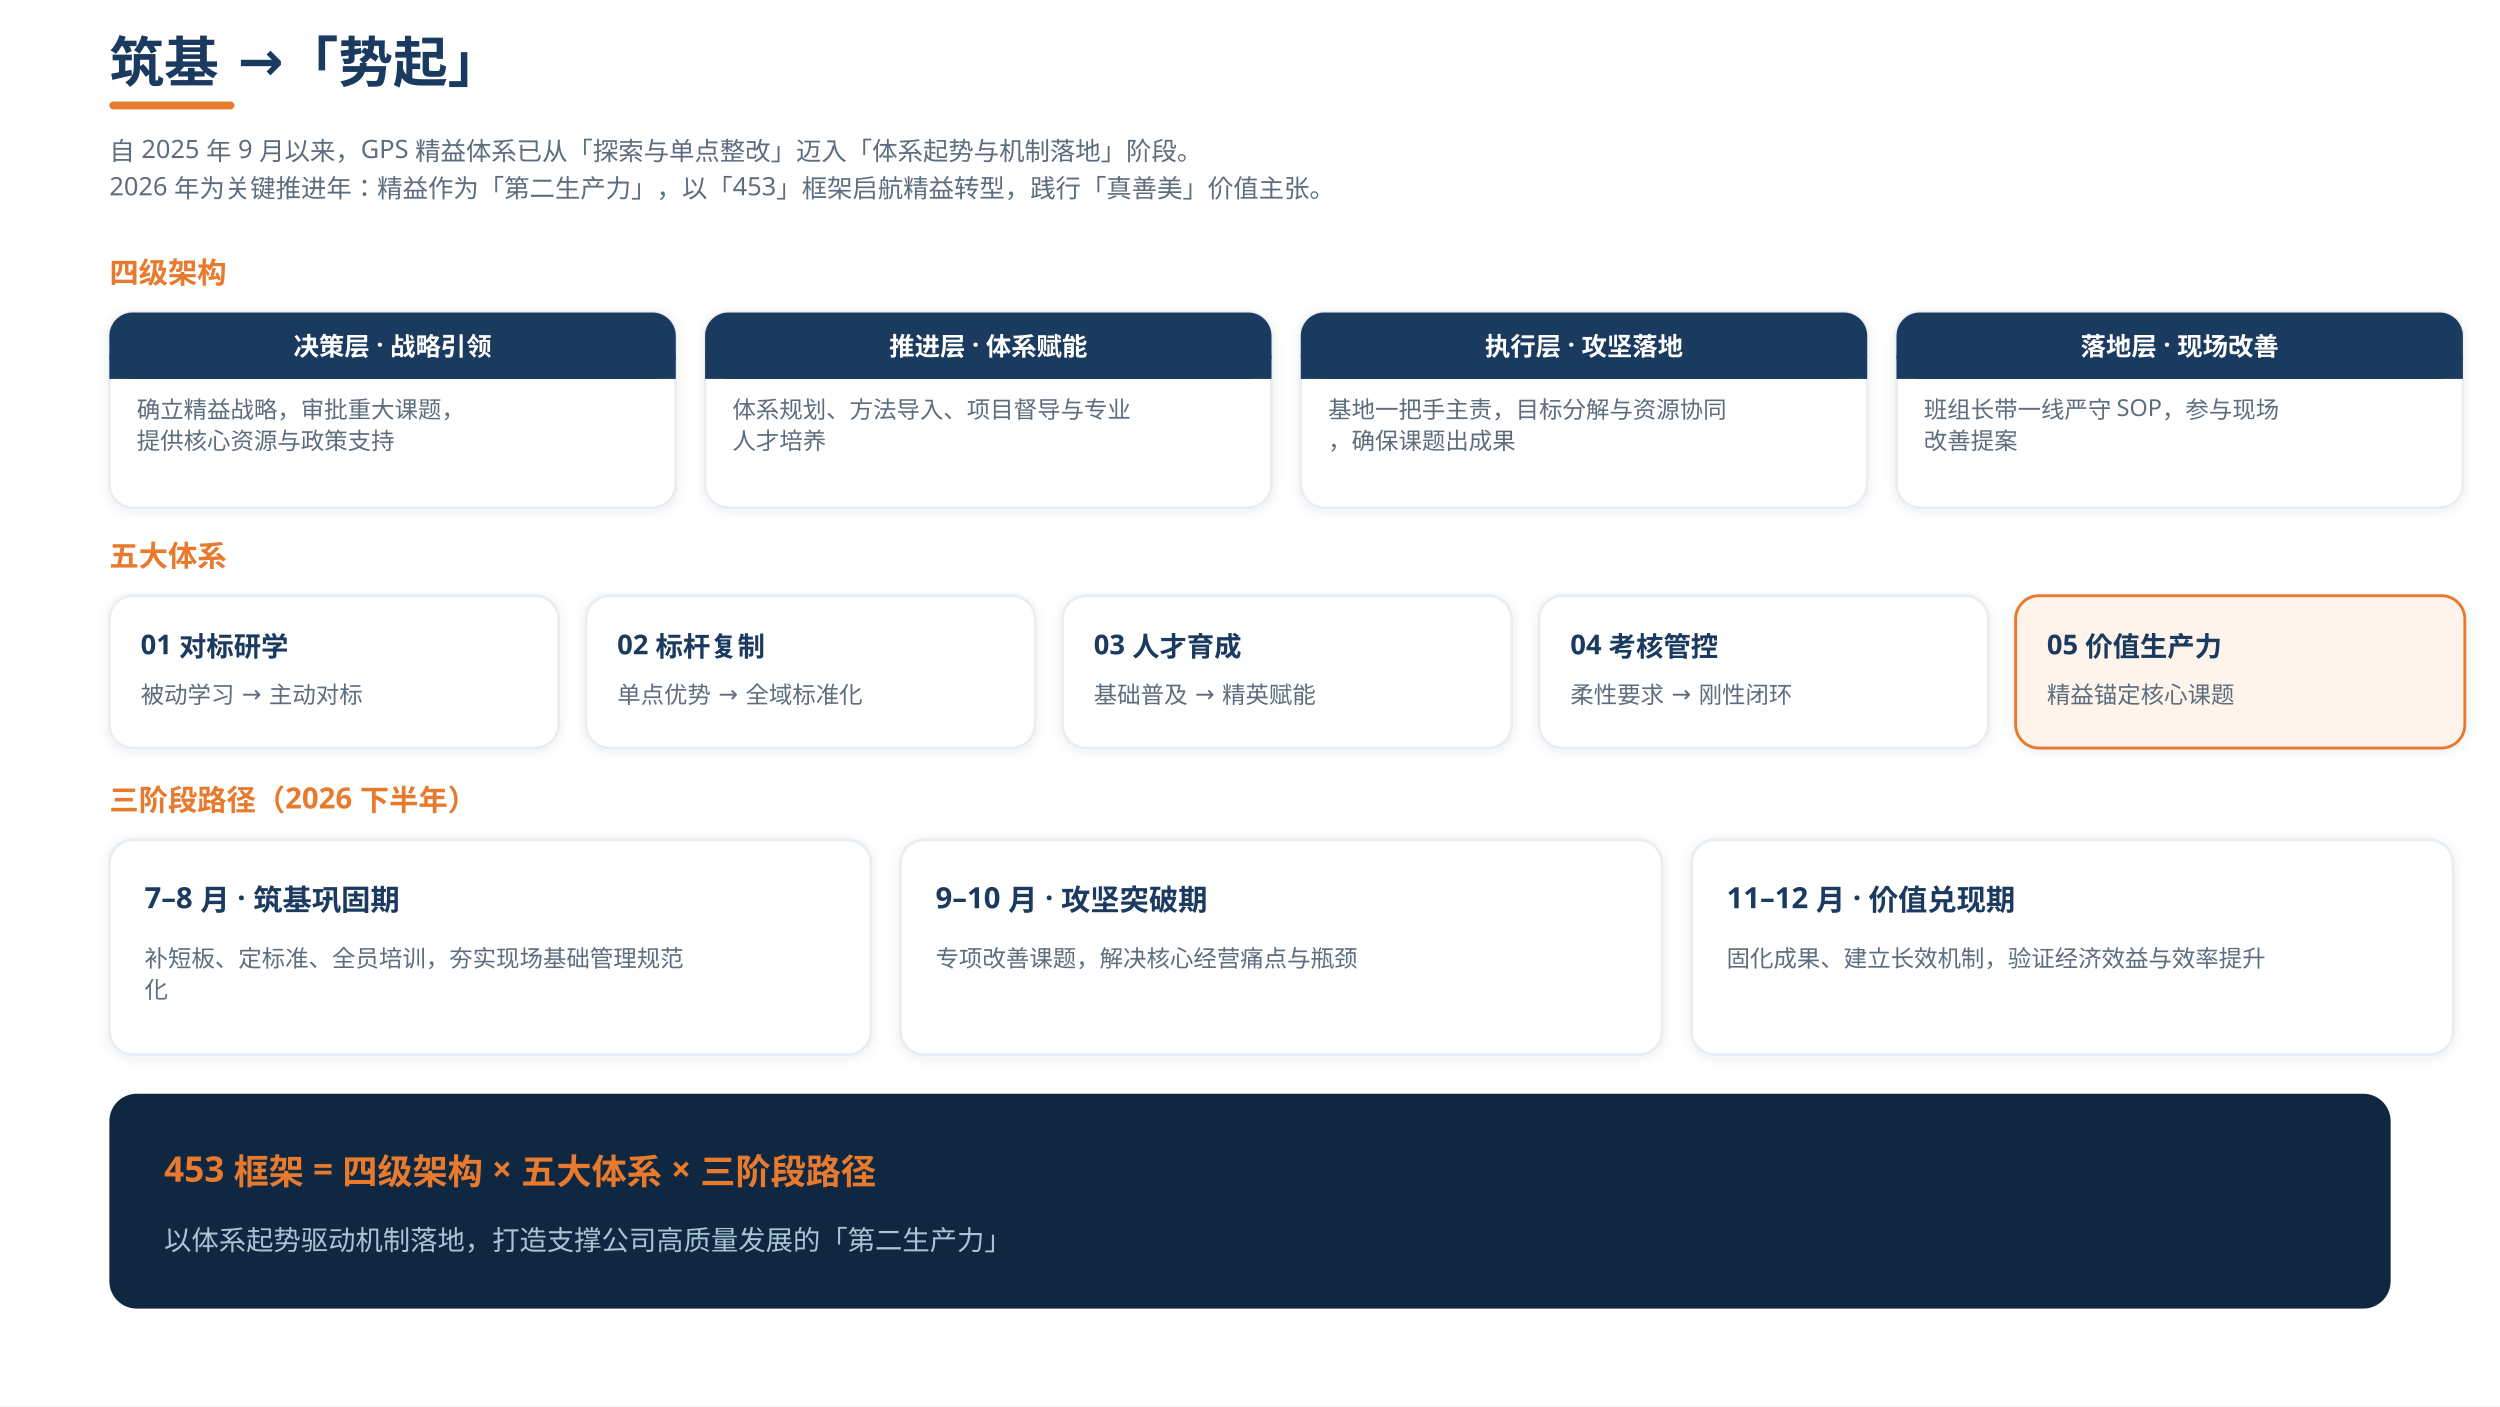
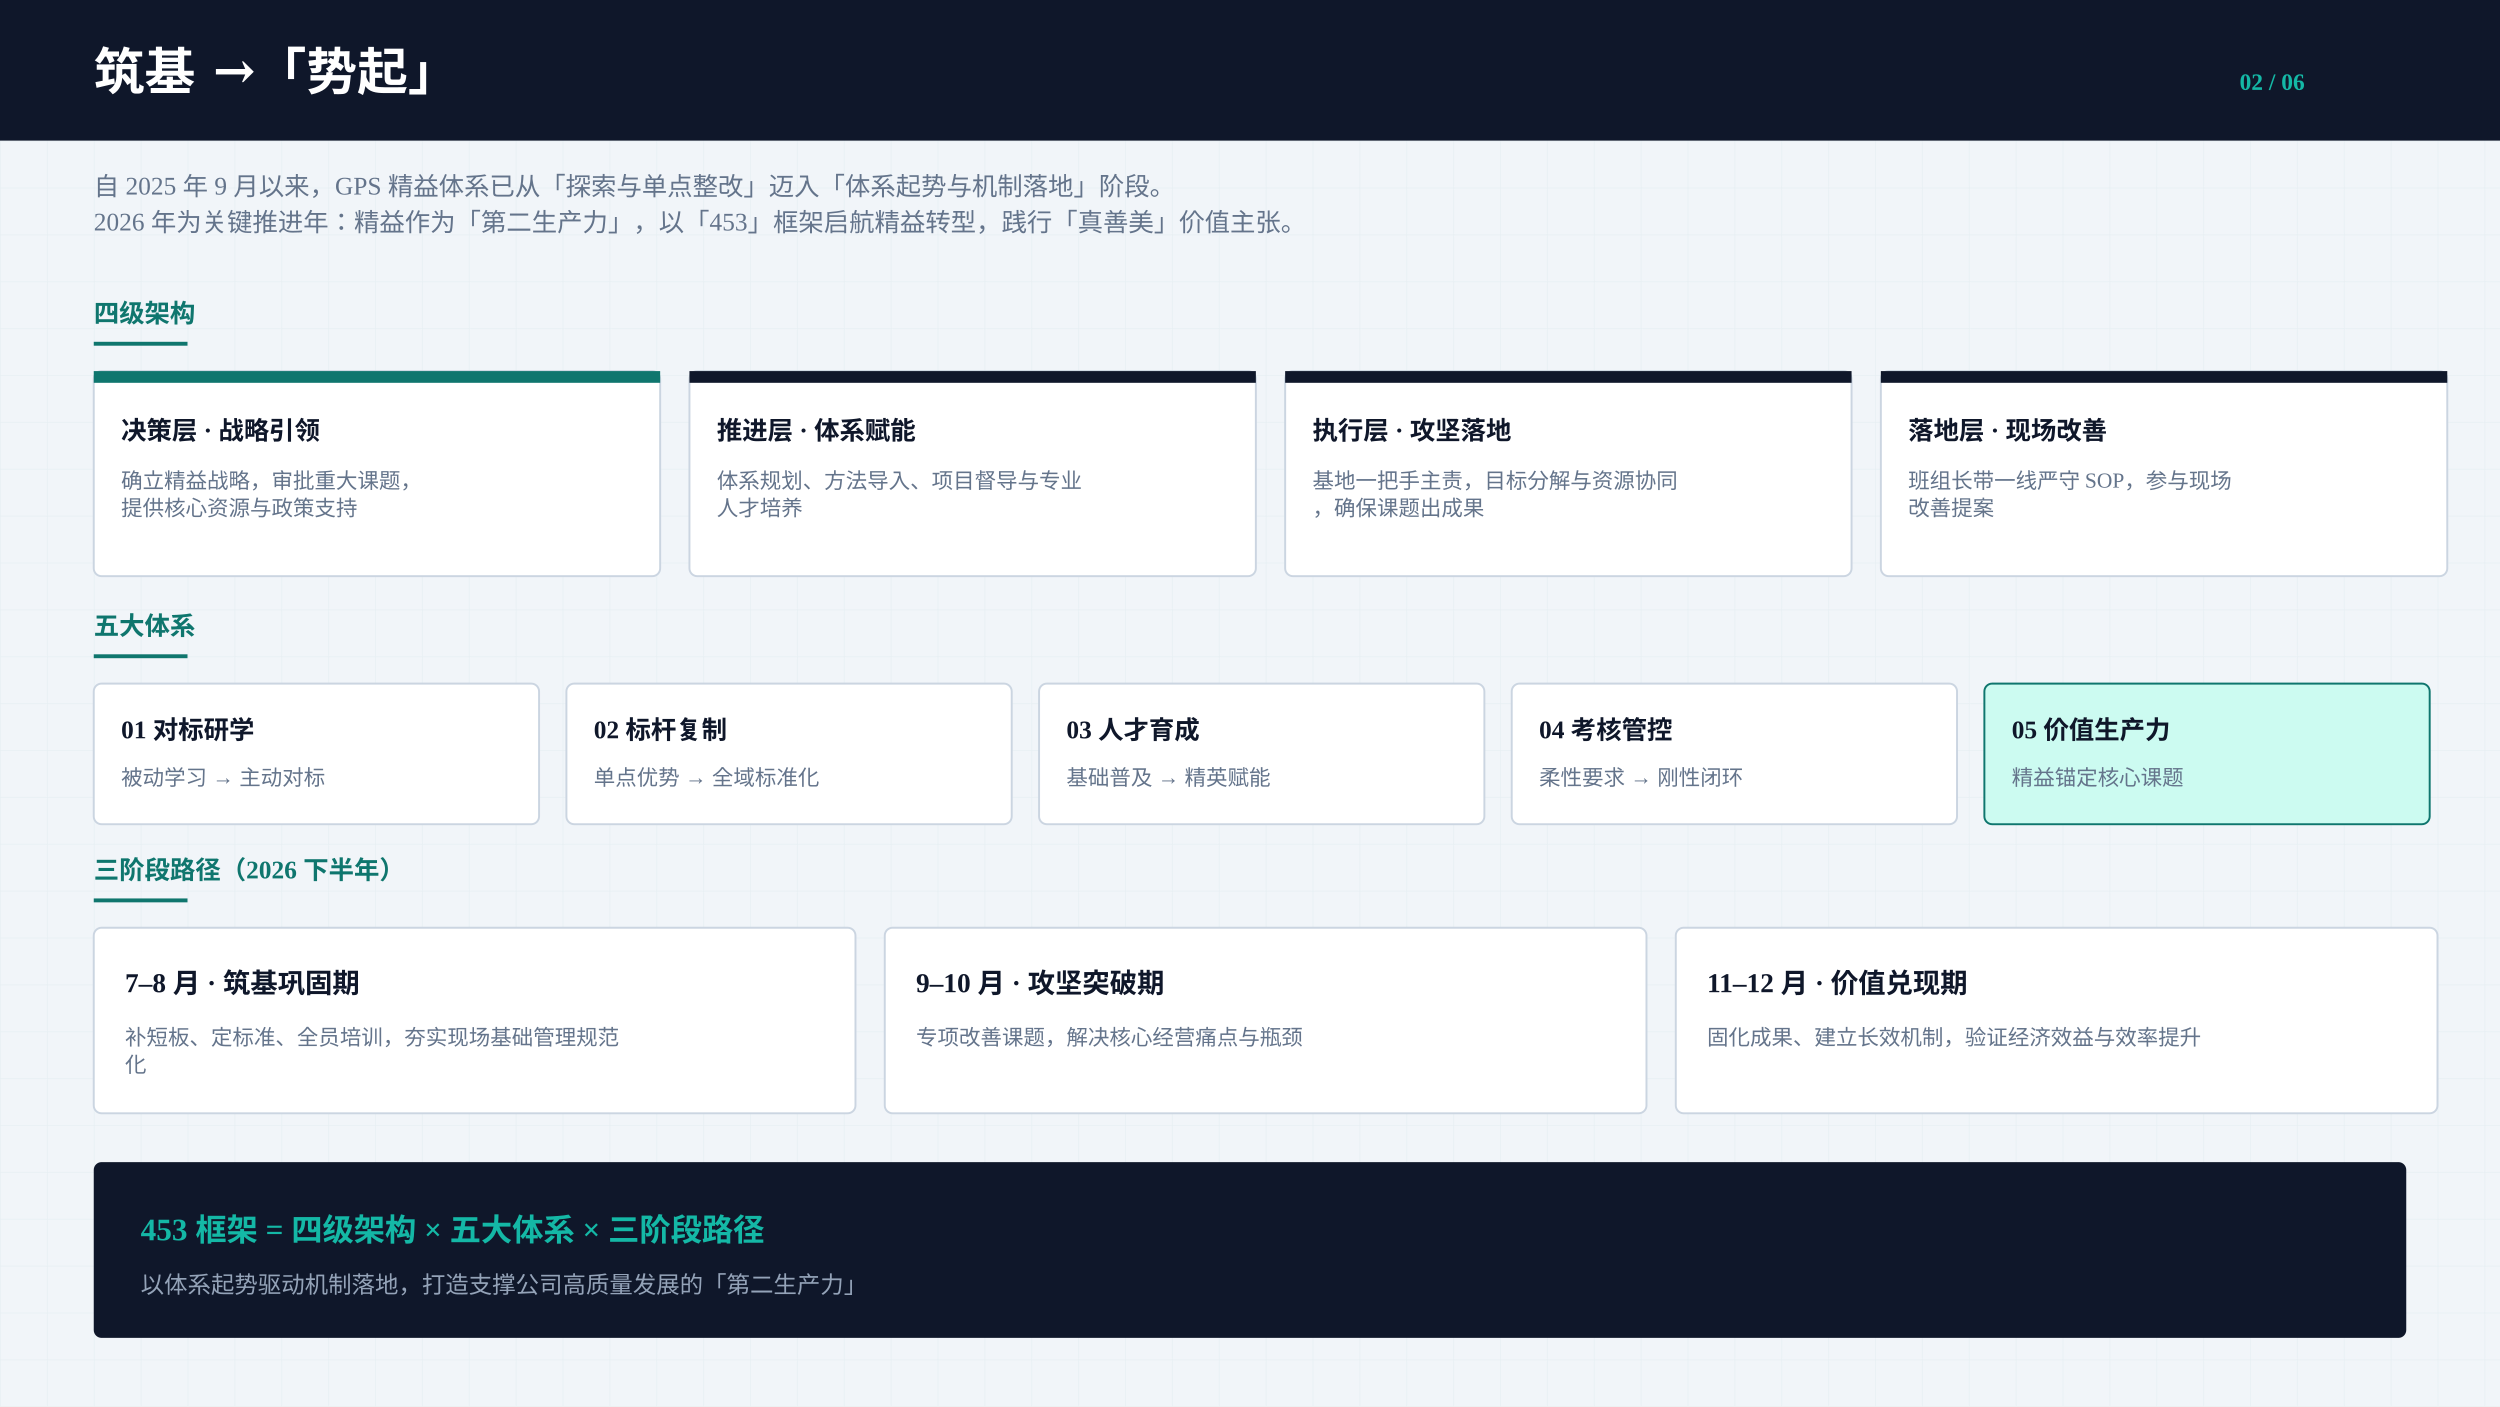
<svg xmlns="http://www.w3.org/2000/svg" width="1280" height="720" viewBox="0 0 1280 720">
  <defs>
-     <linearGradient id="navyGrad" x1="0" y1="0" x2="1" y2="1">
-       <stop offset="0%" stop-color="#0F2740" />
-       <stop offset="100%" stop-color="#1B3A5F" />
+     <pattern id="bp" width="24" height="24" patternUnits="userSpaceOnUse">
+       <path d="M24 0H0V24" fill="none" stroke="#0F766E" stroke-width="0.4" opacity="0.07" />
+     </pattern>
+     <linearGradient id="inkGrad" x1="0" y1="0" x2="1" y2="1">
+       <stop offset="0%" stop-color="#0F172A" />
+       <stop offset="100%" stop-color="#1E293B" />
    </linearGradient>
-     <filter id="sh" x="-4%" y="-4%" width="108%" height="116%">
-       <feDropShadow dx="0" dy="1" stdDeviation="3" flood-color="#1B3A5F" flood-opacity="0.08" />
-     </filter>
  </defs>
-   <rect width="1280" height="720" fill="#FFFFFF" />
-   <text x="56" y="42" fill="#1B3A5F" font-size="28" font-weight="800" font-family="Source Han Sans SC, PingFang SC, Microsoft YaHei, Noto Sans SC, sans-serif" text-anchor="start">筑基 →「势起」</text>
-   <rect x="56" y="52" width="64" height="4" rx="2" ry="2" fill="#E87A2E" stroke="none" />
-   <text x="56" y="82" fill="#5D6D7E" font-size="13" font-weight="400" font-family="Source Han Sans SC, PingFang SC, Microsoft YaHei, Noto Sans SC, sans-serif">
-     <tspan x="56" dy="0">自 2025 年 9 月以来，GPS 精益体系已从「探索与单点整改」迈入「体系起势与机制落地」阶段。</tspan>
-     <tspan x="56" dy="18">2026 年为关键推进年：精益作为「第二生产力」，以「453」框架启航精益转型，践行「真善美」价值主张。</tspan>
+   <rect width="1280" height="720" fill="#F1F5F9" />
+   <rect width="1280" height="720" fill="url(#bp)" />
+   <rect x="0" y="0" width="1280" height="72" rx="0" ry="0" fill="#0F172A" stroke="none" />
+   <text x="48" y="46" fill="#fff" font-size="26" font-weight="700" font-family="Merriweather, Source Han Serif SC, Noto Serif SC, Songti SC, serif" text-anchor="start">筑基 →「势起」</text>
+   <text x="1180" y="46" fill="#14B8A6" font-size="12" font-weight="600" font-family="Source Sans 3, PingFang SC, Microsoft YaHei, Noto Sans SC, sans-serif" text-anchor="end">02 / 06</text>
+   <text x="48" y="100" fill="#64748B" font-size="13" font-weight="400" font-family="Source Sans 3, PingFang SC, Microsoft YaHei, Noto Sans SC, sans-serif">
+     <tspan x="48" dy="0">自 2025 年 9 月以来，GPS 精益体系已从「探索与单点整改」迈入「体系起势与机制落地」阶段。</tspan>
+     <tspan x="48" dy="18">2026 年为关键推进年：精益作为「第二生产力」，以「453」框架启航精益转型，践行「真善美」价值主张。</tspan>
  </text>
-   <text x="56" y="145" fill="#E87A2E" font-size="15" font-weight="700" font-family="Source Han Sans SC, PingFang SC, Microsoft YaHei, Noto Sans SC, sans-serif" text-anchor="start">四级架构</text>
-   <rect x="56" y="160" width="290" height="100" rx="12" ry="12" fill="#FFFFFF" stroke="#E8EEF2" stroke-width="1.5" filter="url(#sh)" />
-   <rect x="56" y="160" width="290" height="34" rx="12" ry="12" fill="#1B3A5F" stroke="none" />
-   <rect x="56" y="182" width="290" height="12" fill="#1B3A5F" />
-   <text x="201" y="182" fill="#fff" font-size="13" font-weight="700" font-family="Source Han Sans SC, PingFang SC, Microsoft YaHei, Noto Sans SC, sans-serif" text-anchor="middle">决策层 · 战略引领</text>
-   <text x="70" y="214" fill="#5D6D7E" font-size="12" font-weight="400" font-family="Source Han Sans SC, PingFang SC, Microsoft YaHei, Noto Sans SC, sans-serif">
-     <tspan x="70" dy="0">确立精益战略，审批重大课题，</tspan>
-     <tspan x="70" dy="16">提供核心资源与政策支持</tspan>
+   <text x="48" y="165" fill="#0F766E" font-size="13" font-weight="700" font-family="Source Sans 3, PingFang SC, Microsoft YaHei, Noto Sans SC, sans-serif" text-anchor="start">四级架构</text>
+   <rect x="48" y="175" width="48" height="2" fill="#0F766E" />
+   <rect x="48" y="190" width="290" height="105" rx="4" ry="4" fill="#FFFFFF" stroke="#CBD5E1" stroke-width="1" />
+   <rect x="48" y="190" width="290" height="6" rx="0" ry="0" fill="#0F766E" stroke="none" />
+   <text x="62" y="225" fill="#0F172A" font-size="13" font-weight="700" font-family="Source Sans 3, PingFang SC, Microsoft YaHei, Noto Sans SC, sans-serif" text-anchor="start">决策层 · 战略引领</text>
+   <text x="62" y="250" fill="#64748B" font-size="11" font-weight="400" font-family="Source Sans 3, PingFang SC, Microsoft YaHei, Noto Sans SC, sans-serif">
+     <tspan x="62" dy="0">确立精益战略，审批重大课题，</tspan>
+     <tspan x="62" dy="14">提供核心资源与政策支持</tspan>
  </text>
-   <rect x="361" y="160" width="290" height="100" rx="12" ry="12" fill="#FFFFFF" stroke="#E8EEF2" stroke-width="1.5" filter="url(#sh)" />
-   <rect x="361" y="160" width="290" height="34" rx="12" ry="12" fill="#1B3A5F" stroke="none" />
-   <rect x="361" y="182" width="290" height="12" fill="#1B3A5F" />
-   <text x="506" y="182" fill="#fff" font-size="13" font-weight="700" font-family="Source Han Sans SC, PingFang SC, Microsoft YaHei, Noto Sans SC, sans-serif" text-anchor="middle">推进层 · 体系赋能</text>
-   <text x="375" y="214" fill="#5D6D7E" font-size="12" font-weight="400" font-family="Source Han Sans SC, PingFang SC, Microsoft YaHei, Noto Sans SC, sans-serif">
-     <tspan x="375" dy="0">体系规划、方法导入、项目督导与专业</tspan>
-     <tspan x="375" dy="16">人才培养</tspan>
+   <rect x="353" y="190" width="290" height="105" rx="4" ry="4" fill="#FFFFFF" stroke="#CBD5E1" stroke-width="1" />
+   <rect x="353" y="190" width="290" height="6" rx="0" ry="0" fill="#0F172A" stroke="none" />
+   <text x="367" y="225" fill="#0F172A" font-size="13" font-weight="700" font-family="Source Sans 3, PingFang SC, Microsoft YaHei, Noto Sans SC, sans-serif" text-anchor="start">推进层 · 体系赋能</text>
+   <text x="367" y="250" fill="#64748B" font-size="11" font-weight="400" font-family="Source Sans 3, PingFang SC, Microsoft YaHei, Noto Sans SC, sans-serif">
+     <tspan x="367" dy="0">体系规划、方法导入、项目督导与专业</tspan>
+     <tspan x="367" dy="14">人才培养</tspan>
  </text>
-   <rect x="666" y="160" width="290" height="100" rx="12" ry="12" fill="#FFFFFF" stroke="#E8EEF2" stroke-width="1.5" filter="url(#sh)" />
-   <rect x="666" y="160" width="290" height="34" rx="12" ry="12" fill="#1B3A5F" stroke="none" />
-   <rect x="666" y="182" width="290" height="12" fill="#1B3A5F" />
-   <text x="811" y="182" fill="#fff" font-size="13" font-weight="700" font-family="Source Han Sans SC, PingFang SC, Microsoft YaHei, Noto Sans SC, sans-serif" text-anchor="middle">执行层 · 攻坚落地</text>
-   <text x="680" y="214" fill="#5D6D7E" font-size="12" font-weight="400" font-family="Source Han Sans SC, PingFang SC, Microsoft YaHei, Noto Sans SC, sans-serif">
-     <tspan x="680" dy="0">基地一把手主责，目标分解与资源协同</tspan>
-     <tspan x="680" dy="16">，确保课题出成果</tspan>
+   <rect x="658" y="190" width="290" height="105" rx="4" ry="4" fill="#FFFFFF" stroke="#CBD5E1" stroke-width="1" />
+   <rect x="658" y="190" width="290" height="6" rx="0" ry="0" fill="#0F172A" stroke="none" />
+   <text x="672" y="225" fill="#0F172A" font-size="13" font-weight="700" font-family="Source Sans 3, PingFang SC, Microsoft YaHei, Noto Sans SC, sans-serif" text-anchor="start">执行层 · 攻坚落地</text>
+   <text x="672" y="250" fill="#64748B" font-size="11" font-weight="400" font-family="Source Sans 3, PingFang SC, Microsoft YaHei, Noto Sans SC, sans-serif">
+     <tspan x="672" dy="0">基地一把手主责，目标分解与资源协同</tspan>
+     <tspan x="672" dy="14">，确保课题出成果</tspan>
  </text>
-   <rect x="971" y="160" width="290" height="100" rx="12" ry="12" fill="#FFFFFF" stroke="#E8EEF2" stroke-width="1.5" filter="url(#sh)" />
-   <rect x="971" y="160" width="290" height="34" rx="12" ry="12" fill="#1B3A5F" stroke="none" />
-   <rect x="971" y="182" width="290" height="12" fill="#1B3A5F" />
-   <text x="1116" y="182" fill="#fff" font-size="13" font-weight="700" font-family="Source Han Sans SC, PingFang SC, Microsoft YaHei, Noto Sans SC, sans-serif" text-anchor="middle">落地层 · 现场改善</text>
-   <text x="985" y="214" fill="#5D6D7E" font-size="12" font-weight="400" font-family="Source Han Sans SC, PingFang SC, Microsoft YaHei, Noto Sans SC, sans-serif">
-     <tspan x="985" dy="0">班组长带一线严守 SOP，参与现场</tspan>
-     <tspan x="985" dy="16">改善提案</tspan>
+   <rect x="963" y="190" width="290" height="105" rx="4" ry="4" fill="#FFFFFF" stroke="#CBD5E1" stroke-width="1" />
+   <rect x="963" y="190" width="290" height="6" rx="0" ry="0" fill="#0F172A" stroke="none" />
+   <text x="977" y="225" fill="#0F172A" font-size="13" font-weight="700" font-family="Source Sans 3, PingFang SC, Microsoft YaHei, Noto Sans SC, sans-serif" text-anchor="start">落地层 · 现场改善</text>
+   <text x="977" y="250" fill="#64748B" font-size="11" font-weight="400" font-family="Source Sans 3, PingFang SC, Microsoft YaHei, Noto Sans SC, sans-serif">
+     <tspan x="977" dy="0">班组长带一线严守 SOP，参与现场</tspan>
+     <tspan x="977" dy="14">改善提案</tspan>
  </text>
-   <text x="56" y="290" fill="#E87A2E" font-size="15" font-weight="700" font-family="Source Han Sans SC, PingFang SC, Microsoft YaHei, Noto Sans SC, sans-serif" text-anchor="start">五大体系</text>
-   <rect x="56" y="305" width="230" height="78" rx="12" ry="12" fill="#FFFFFF" stroke="#E8EEF2" stroke-width="1.5" filter="url(#sh)" />
-   <text x="72" y="335" fill="#1B3A5F" font-size="14" font-weight="700" font-family="Source Han Sans SC, PingFang SC, Microsoft YaHei, Noto Sans SC, sans-serif" text-anchor="start">01 对标研学</text>
-   <text x="72" y="360" fill="#5D6D7E" font-size="12" font-weight="400" font-family="Source Han Sans SC, PingFang SC, Microsoft YaHei, Noto Sans SC, sans-serif" text-anchor="start">被动学习 → 主动对标</text>
-   <rect x="300" y="305" width="230" height="78" rx="12" ry="12" fill="#FFFFFF" stroke="#E8EEF2" stroke-width="1.5" filter="url(#sh)" />
-   <text x="316" y="335" fill="#1B3A5F" font-size="14" font-weight="700" font-family="Source Han Sans SC, PingFang SC, Microsoft YaHei, Noto Sans SC, sans-serif" text-anchor="start">02 标杆复制</text>
-   <text x="316" y="360" fill="#5D6D7E" font-size="12" font-weight="400" font-family="Source Han Sans SC, PingFang SC, Microsoft YaHei, Noto Sans SC, sans-serif" text-anchor="start">单点优势 → 全域标准化</text>
-   <rect x="544" y="305" width="230" height="78" rx="12" ry="12" fill="#FFFFFF" stroke="#E8EEF2" stroke-width="1.5" filter="url(#sh)" />
-   <text x="560" y="335" fill="#1B3A5F" font-size="14" font-weight="700" font-family="Source Han Sans SC, PingFang SC, Microsoft YaHei, Noto Sans SC, sans-serif" text-anchor="start">03 人才育成</text>
-   <text x="560" y="360" fill="#5D6D7E" font-size="12" font-weight="400" font-family="Source Han Sans SC, PingFang SC, Microsoft YaHei, Noto Sans SC, sans-serif" text-anchor="start">基础普及 → 精英赋能</text>
-   <rect x="788" y="305" width="230" height="78" rx="12" ry="12" fill="#FFFFFF" stroke="#E8EEF2" stroke-width="1.5" filter="url(#sh)" />
-   <text x="804" y="335" fill="#1B3A5F" font-size="14" font-weight="700" font-family="Source Han Sans SC, PingFang SC, Microsoft YaHei, Noto Sans SC, sans-serif" text-anchor="start">04 考核管控</text>
-   <text x="804" y="360" fill="#5D6D7E" font-size="12" font-weight="400" font-family="Source Han Sans SC, PingFang SC, Microsoft YaHei, Noto Sans SC, sans-serif" text-anchor="start">柔性要求 → 刚性闭环</text>
-   <rect x="1032" y="305" width="230" height="78" rx="12" ry="12" fill="#FFF4EB" stroke="#E87A2E" stroke-width="1.5" filter="url(#sh)" />
-   <text x="1048" y="335" fill="#1B3A5F" font-size="14" font-weight="700" font-family="Source Han Sans SC, PingFang SC, Microsoft YaHei, Noto Sans SC, sans-serif" text-anchor="start">05 价值生产力</text>
-   <text x="1048" y="360" fill="#5D6D7E" font-size="12" font-weight="400" font-family="Source Han Sans SC, PingFang SC, Microsoft YaHei, Noto Sans SC, sans-serif" text-anchor="start">精益锚定核心课题</text>
-   <text x="56" y="415" fill="#E87A2E" font-size="15" font-weight="700" font-family="Source Han Sans SC, PingFang SC, Microsoft YaHei, Noto Sans SC, sans-serif" text-anchor="start">三阶段路径（2026 下半年）</text>
-   <rect x="56" y="430" width="390" height="110" rx="12" ry="12" fill="#FFFFFF" stroke="#E8EEF2" stroke-width="1.5" filter="url(#sh)" />
-   <text x="74" y="465" fill="#1B3A5F" font-size="15" font-weight="700" font-family="Source Han Sans SC, PingFang SC, Microsoft YaHei, Noto Sans SC, sans-serif" text-anchor="start">7–8 月 · 筑基巩固期</text>
-   <text x="74" y="495" fill="#5D6D7E" font-size="12" font-weight="400" font-family="Source Han Sans SC, PingFang SC, Microsoft YaHei, Noto Sans SC, sans-serif">
-     <tspan x="74" dy="0">补短板、定标准、全员培训，夯实现场基础管理规范</tspan>
-     <tspan x="74" dy="16">化</tspan>
+   <text x="48" y="325" fill="#0F766E" font-size="13" font-weight="700" font-family="Source Sans 3, PingFang SC, Microsoft YaHei, Noto Sans SC, sans-serif" text-anchor="start">五大体系</text>
+   <rect x="48" y="335" width="48" height="2" fill="#0F766E" />
+   <rect x="48" y="350" width="228" height="72" rx="4" ry="4" fill="#FFFFFF" stroke="#CBD5E1" stroke-width="1" />
+   <text x="62" y="378" fill="#0F172A" font-size="13" font-weight="700" font-family="Source Sans 3, PingFang SC, Microsoft YaHei, Noto Sans SC, sans-serif" text-anchor="start">01 对标研学</text>
+   <text x="62" y="402" fill="#64748B" font-size="11" font-weight="400" font-family="Source Sans 3, PingFang SC, Microsoft YaHei, Noto Sans SC, sans-serif" text-anchor="start">被动学习 → 主动对标</text>
+   <rect x="290" y="350" width="228" height="72" rx="4" ry="4" fill="#FFFFFF" stroke="#CBD5E1" stroke-width="1" />
+   <text x="304" y="378" fill="#0F172A" font-size="13" font-weight="700" font-family="Source Sans 3, PingFang SC, Microsoft YaHei, Noto Sans SC, sans-serif" text-anchor="start">02 标杆复制</text>
+   <text x="304" y="402" fill="#64748B" font-size="11" font-weight="400" font-family="Source Sans 3, PingFang SC, Microsoft YaHei, Noto Sans SC, sans-serif" text-anchor="start">单点优势 → 全域标准化</text>
+   <rect x="532" y="350" width="228" height="72" rx="4" ry="4" fill="#FFFFFF" stroke="#CBD5E1" stroke-width="1" />
+   <text x="546" y="378" fill="#0F172A" font-size="13" font-weight="700" font-family="Source Sans 3, PingFang SC, Microsoft YaHei, Noto Sans SC, sans-serif" text-anchor="start">03 人才育成</text>
+   <text x="546" y="402" fill="#64748B" font-size="11" font-weight="400" font-family="Source Sans 3, PingFang SC, Microsoft YaHei, Noto Sans SC, sans-serif" text-anchor="start">基础普及 → 精英赋能</text>
+   <rect x="774" y="350" width="228" height="72" rx="4" ry="4" fill="#FFFFFF" stroke="#CBD5E1" stroke-width="1" />
+   <text x="788" y="378" fill="#0F172A" font-size="13" font-weight="700" font-family="Source Sans 3, PingFang SC, Microsoft YaHei, Noto Sans SC, sans-serif" text-anchor="start">04 考核管控</text>
+   <text x="788" y="402" fill="#64748B" font-size="11" font-weight="400" font-family="Source Sans 3, PingFang SC, Microsoft YaHei, Noto Sans SC, sans-serif" text-anchor="start">柔性要求 → 刚性闭环</text>
+   <rect x="1016" y="350" width="228" height="72" rx="4" ry="4" fill="#CCFBF1" stroke="#0F766E" stroke-width="1" />
+   <text x="1030" y="378" fill="#0F172A" font-size="13" font-weight="700" font-family="Source Sans 3, PingFang SC, Microsoft YaHei, Noto Sans SC, sans-serif" text-anchor="start">05 价值生产力</text>
+   <text x="1030" y="402" fill="#64748B" font-size="11" font-weight="400" font-family="Source Sans 3, PingFang SC, Microsoft YaHei, Noto Sans SC, sans-serif" text-anchor="start">精益锚定核心课题</text>
+   <text x="48" y="450" fill="#0F766E" font-size="13" font-weight="700" font-family="Source Sans 3, PingFang SC, Microsoft YaHei, Noto Sans SC, sans-serif" text-anchor="start">三阶段路径（2026 下半年）</text>
+   <rect x="48" y="460" width="48" height="2" fill="#0F766E" />
+   <rect x="48" y="475" width="390" height="95" rx="4" ry="4" fill="#FFFFFF" stroke="#CBD5E1" stroke-width="1" />
+   <text x="64" y="508" fill="#0F172A" font-size="14" font-weight="700" font-family="Source Sans 3, PingFang SC, Microsoft YaHei, Noto Sans SC, sans-serif" text-anchor="start">7–8 月 · 筑基巩固期</text>
+   <text x="64" y="535" fill="#64748B" font-size="11" font-weight="400" font-family="Source Sans 3, PingFang SC, Microsoft YaHei, Noto Sans SC, sans-serif">
+     <tspan x="64" dy="0">补短板、定标准、全员培训，夯实现场基础管理规范</tspan>
+     <tspan x="64" dy="14">化</tspan>
  </text>
-   <rect x="461" y="430" width="390" height="110" rx="12" ry="12" fill="#FFFFFF" stroke="#E8EEF2" stroke-width="1.5" filter="url(#sh)" />
-   <text x="479" y="465" fill="#1B3A5F" font-size="15" font-weight="700" font-family="Source Han Sans SC, PingFang SC, Microsoft YaHei, Noto Sans SC, sans-serif" text-anchor="start">9–10 月 · 攻坚突破期</text>
-   <text x="479" y="495" fill="#5D6D7E" font-size="12" font-weight="400" font-family="Source Han Sans SC, PingFang SC, Microsoft YaHei, Noto Sans SC, sans-serif">
-     <tspan x="479" dy="0">专项改善课题，解决核心经营痛点与瓶颈</tspan>
+   <rect x="453" y="475" width="390" height="95" rx="4" ry="4" fill="#FFFFFF" stroke="#CBD5E1" stroke-width="1" />
+   <text x="469" y="508" fill="#0F172A" font-size="14" font-weight="700" font-family="Source Sans 3, PingFang SC, Microsoft YaHei, Noto Sans SC, sans-serif" text-anchor="start">9–10 月 · 攻坚突破期</text>
+   <text x="469" y="535" fill="#64748B" font-size="11" font-weight="400" font-family="Source Sans 3, PingFang SC, Microsoft YaHei, Noto Sans SC, sans-serif">
+     <tspan x="469" dy="0">专项改善课题，解决核心经营痛点与瓶颈</tspan>
  </text>
-   <rect x="866" y="430" width="390" height="110" rx="12" ry="12" fill="#FFFFFF" stroke="#E8EEF2" stroke-width="1.5" filter="url(#sh)" />
-   <text x="884" y="465" fill="#1B3A5F" font-size="15" font-weight="700" font-family="Source Han Sans SC, PingFang SC, Microsoft YaHei, Noto Sans SC, sans-serif" text-anchor="start">11–12 月 · 价值兑现期</text>
-   <text x="884" y="495" fill="#5D6D7E" font-size="12" font-weight="400" font-family="Source Han Sans SC, PingFang SC, Microsoft YaHei, Noto Sans SC, sans-serif">
-     <tspan x="884" dy="0">固化成果、建立长效机制，验证经济效益与效率提升</tspan>
+   <rect x="858" y="475" width="390" height="95" rx="4" ry="4" fill="#FFFFFF" stroke="#CBD5E1" stroke-width="1" />
+   <text x="874" y="508" fill="#0F172A" font-size="14" font-weight="700" font-family="Source Sans 3, PingFang SC, Microsoft YaHei, Noto Sans SC, sans-serif" text-anchor="start">11–12 月 · 价值兑现期</text>
+   <text x="874" y="535" fill="#64748B" font-size="11" font-weight="400" font-family="Source Sans 3, PingFang SC, Microsoft YaHei, Noto Sans SC, sans-serif">
+     <tspan x="874" dy="0">固化成果、建立长效机制，验证经济效益与效率提升</tspan>
  </text>
-   <rect x="56" y="560" width="1168" height="110" rx="14" ry="14" fill="#0F2740" stroke="none" />
-   <text x="84" y="605" fill="#E87A2E" font-size="18" font-weight="700" font-family="Source Han Sans SC, PingFang SC, Microsoft YaHei, Noto Sans SC, sans-serif" text-anchor="start">453 框架 = 四级架构 × 五大体系 × 三阶段路径</text>
-   <text x="84" y="640" fill="#A8C5D4" font-size="14" font-weight="400" font-family="Source Han Sans SC, PingFang SC, Microsoft YaHei, Noto Sans SC, sans-serif" text-anchor="start">以体系起势驱动机制落地，打造支撑公司高质量发展的「第二生产力」</text>
+   <rect x="48" y="595" width="1184" height="90" rx="4" ry="4" fill="#0F172A" stroke="none" />
+   <text x="72" y="635" fill="#14B8A6" font-size="16" font-weight="700" font-family="Source Sans 3, PingFang SC, Microsoft YaHei, Noto Sans SC, sans-serif" text-anchor="start">453 框架 = 四级架构 × 五大体系 × 三阶段路径</text>
+   <text x="72" y="662" fill="#94A3B8" font-size="12" font-weight="400" font-family="Source Sans 3, PingFang SC, Microsoft YaHei, Noto Sans SC, sans-serif" text-anchor="start">以体系起势驱动机制落地，打造支撑公司高质量发展的「第二生产力」</text>
</svg>
